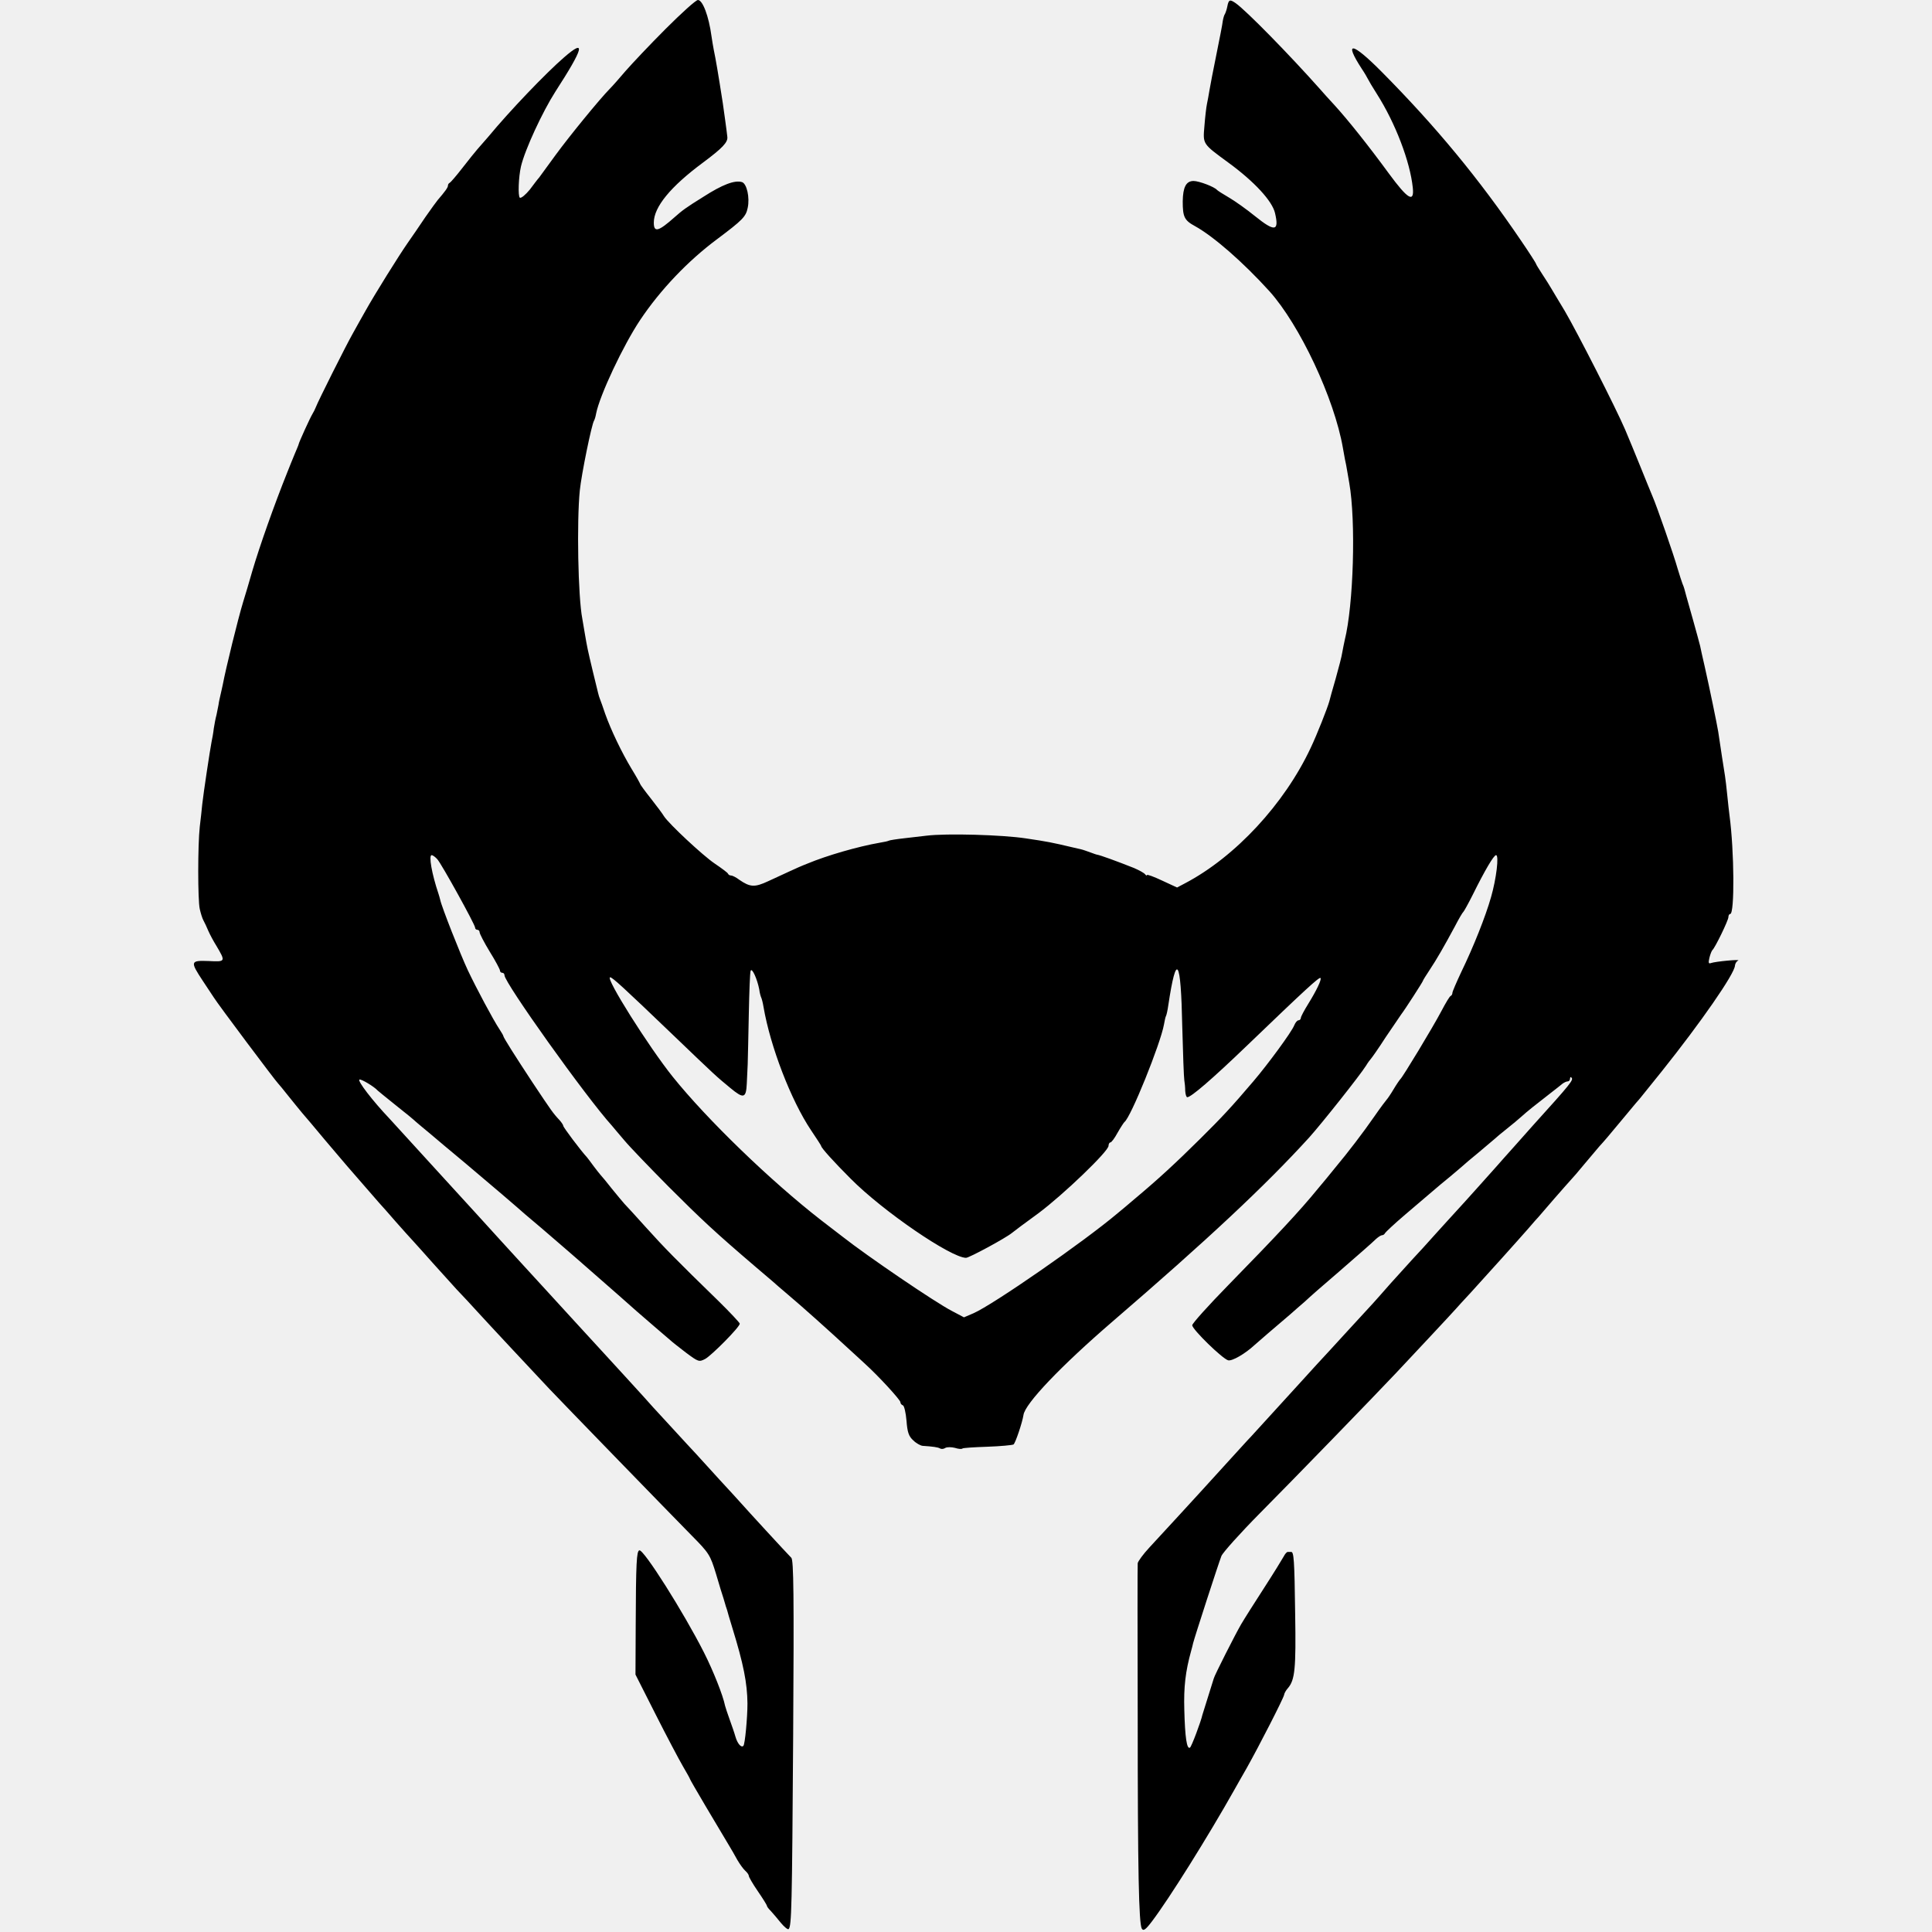
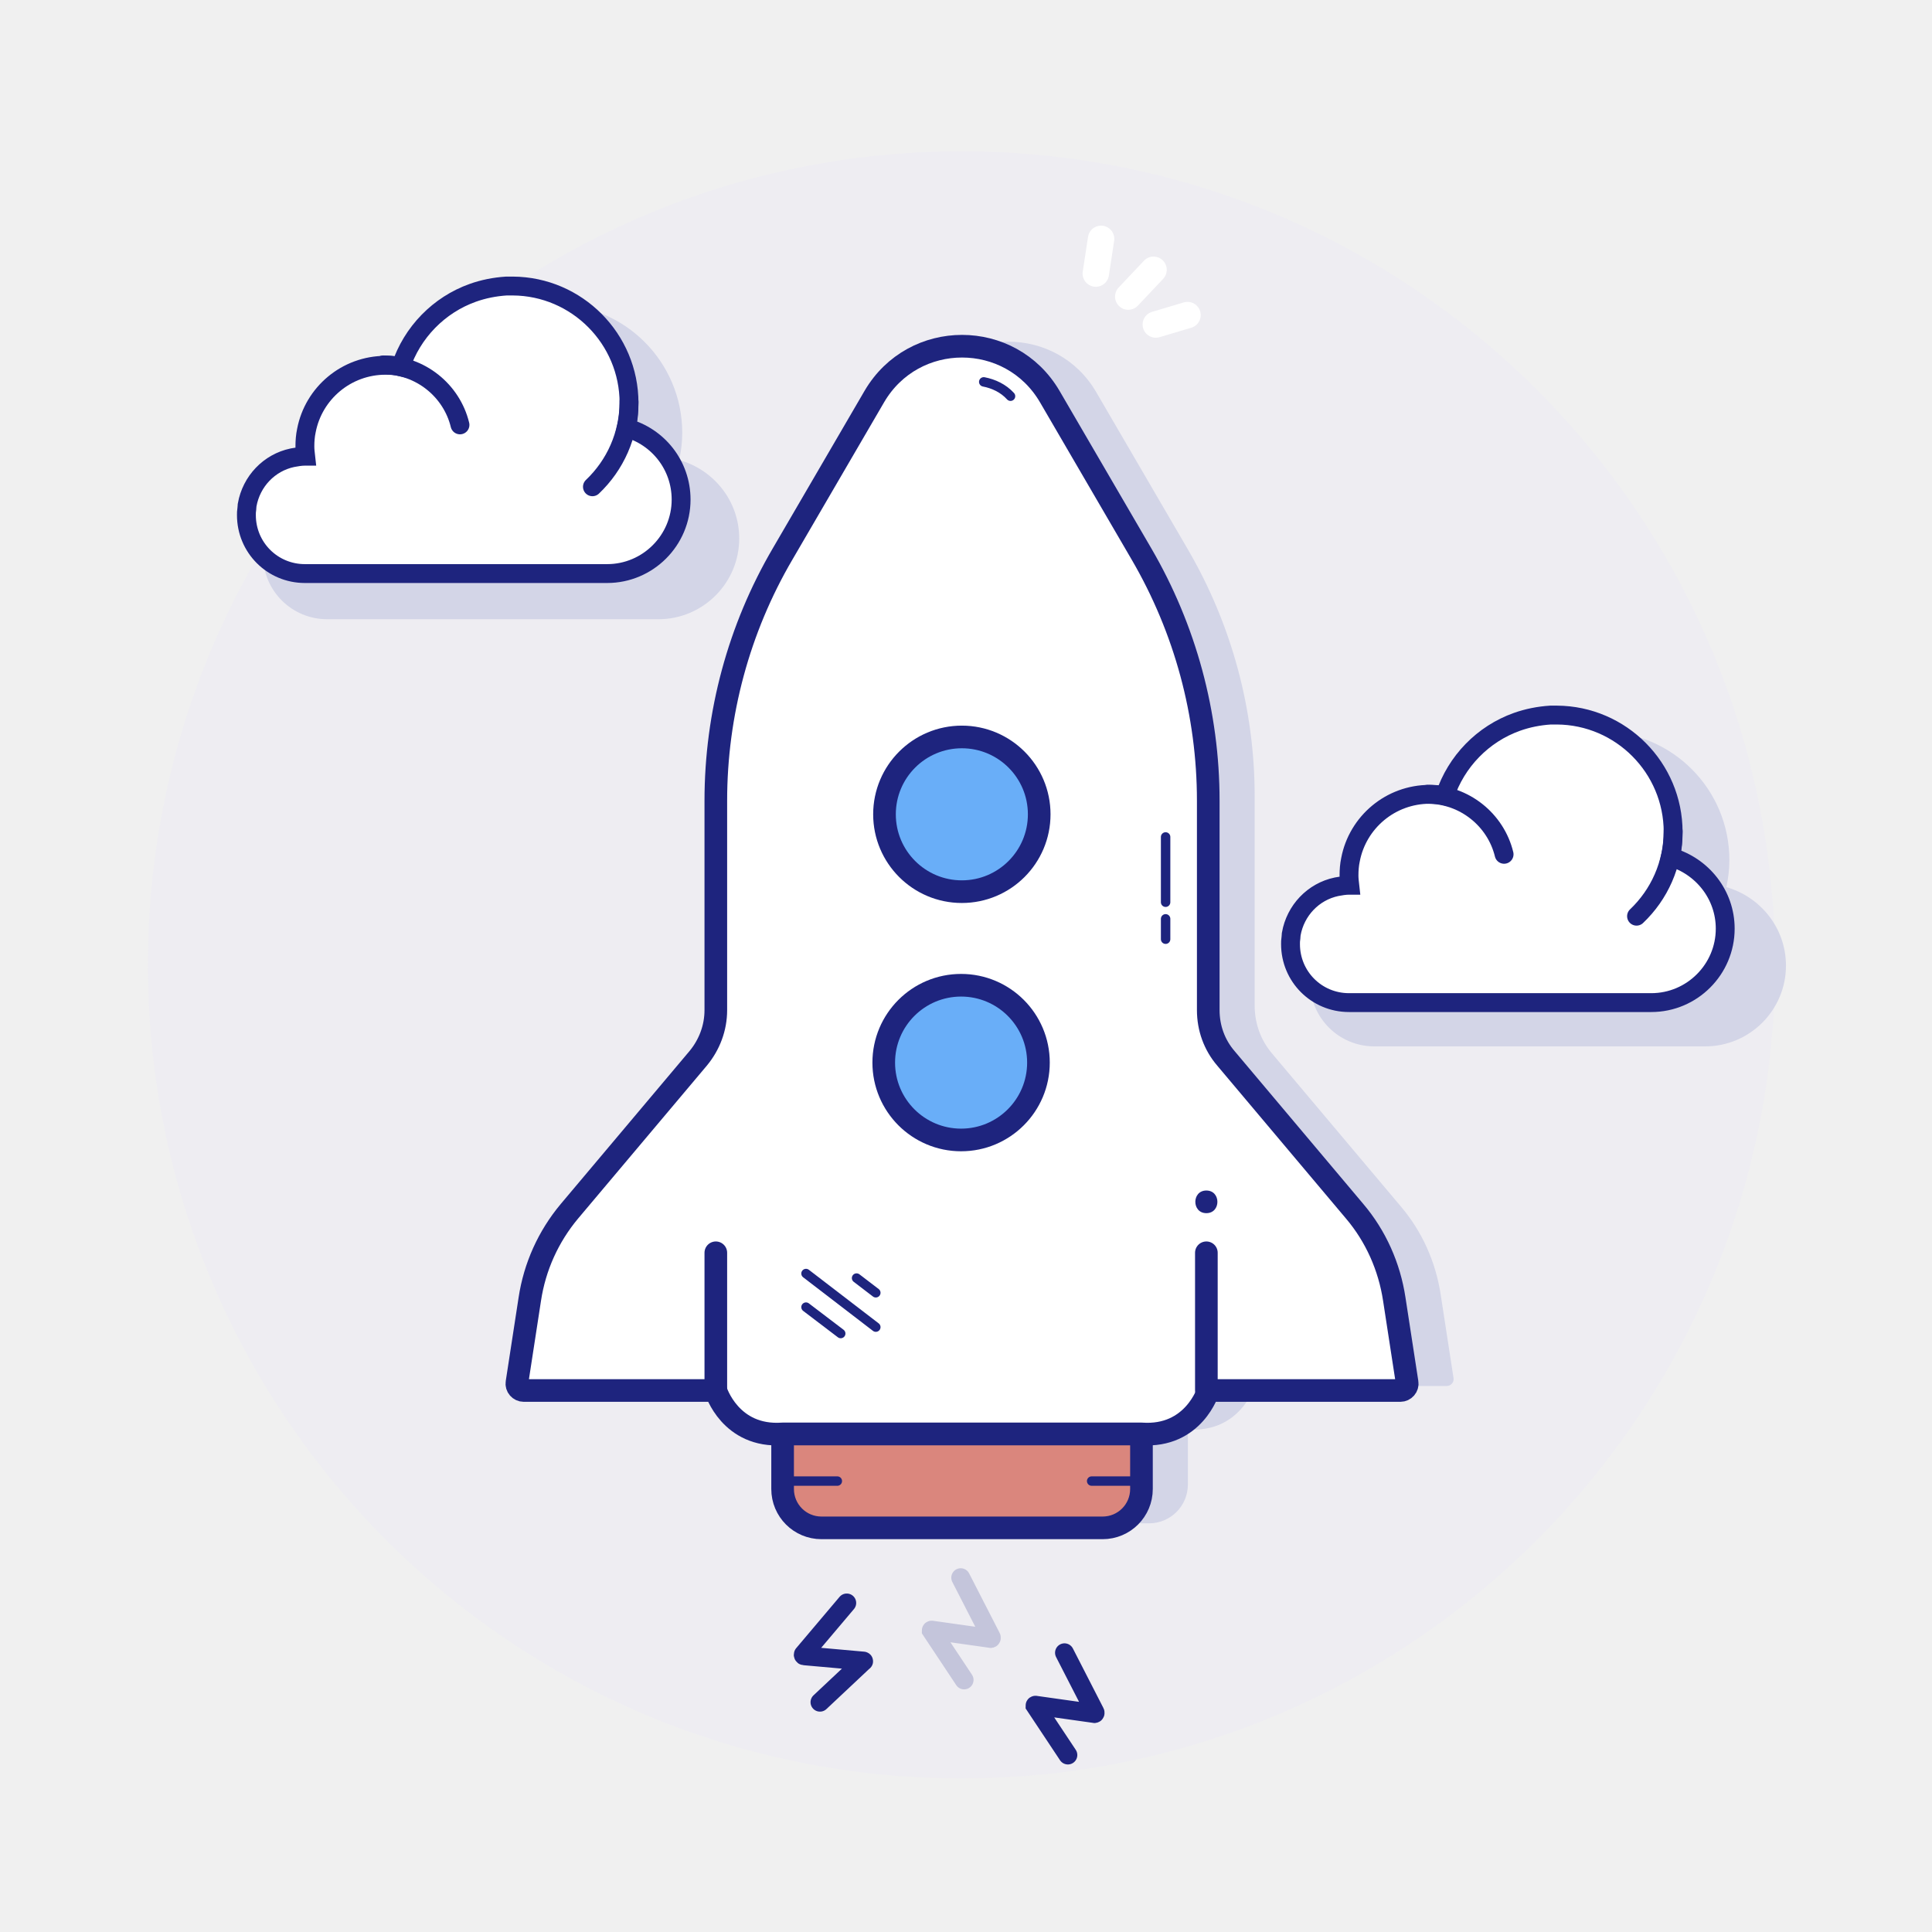
- <svg xmlns="http://www.w3.org/2000/svg" version="1.0" width="854pt" height="854pt" viewBox="0 0 854 854" preserveAspectRatio="xMidYMid meet">
-   <g transform="translate(0,854) scale(0.1,-0.1)" fill="#000000" stroke="none">
-     <path d="M2942 8412 c-70 -70 -149 -154 -177 -186 -27 -32 -59 -68 -71 -80 -44 -45 -175 -205 -238 -291 -36 -49 -69 -94 -73 -100 -5 -5 -23 -29 -41 -53 -19 -23 -38 -39 -44 -36 -9 6 -6 92 5 139 18 75 95 241 152 330 126 195 136 236 39 152 -80 -69 -241 -237 -336 -352 -18 -21 -40 -46 -48 -55 -8 -9 -37 -45 -65 -81 -27 -35 -53 -65 -57 -67 -5 -2 -8 -8 -8 -13 0 -8 -14 -27 -45 -63 -5 -6 -30 -40 -55 -76 -24 -36 -59 -87 -78 -114 -39 -56 -147 -229 -187 -301 -15 -27 -41 -72 -56 -100 -29 -51 -153 -298 -163 -325 -3 -8 -10 -22 -15 -30 -10 -16 -61 -128 -61 -134 0 -2 -8 -21 -17 -42 -9 -22 -17 -41 -18 -44 -1 -3 -7 -18 -14 -35 -59 -147 -123 -328 -156 -440 -14 -49 -32 -110 -40 -135 -23 -75 -77 -296 -90 -365 -2 -11 -7 -31 -10 -45 -3 -14 -8 -34 -9 -45 -2 -11 -6 -31 -9 -45 -4 -14 -9 -41 -12 -60 -2 -19 -7 -46 -10 -60 -7 -36 -36 -228 -41 -275 -2 -22 -7 -67 -11 -100 -9 -82 -9 -323 0 -363 4 -18 11 -41 16 -50 5 -9 15 -30 22 -47 7 -16 23 -46 35 -65 42 -71 42 -72 -34 -68 -81 3 -82 -2 -26 -87 21 -32 44 -66 49 -74 17 -28 274 -371 285 -381 3 -3 23 -27 45 -55 22 -27 49 -61 61 -75 12 -14 56 -65 97 -115 42 -49 87 -103 102 -120 14 -16 47 -54 73 -84 26 -30 56 -64 67 -77 11 -12 45 -50 75 -85 30 -34 66 -74 80 -89 14 -15 52 -58 85 -95 33 -37 80 -88 103 -114 24 -25 67 -71 94 -101 51 -56 237 -255 316 -339 52 -55 512 -529 628 -647 78 -79 83 -86 109 -171 14 -48 29 -97 33 -108 3 -11 7 -23 8 -27 1 -5 3 -10 4 -13 1 -3 3 -8 4 -12 1 -5 11 -39 23 -78 50 -162 66 -245 67 -335 0 -63 -11 -181 -18 -187 -9 -10 -26 9 -35 40 -5 18 -17 52 -26 77 -9 25 -18 52 -20 60 -9 46 -53 156 -93 235 -89 176 -267 458 -286 452 -12 -4 -15 -52 -16 -335 l-1 -214 89 -176 c49 -97 104 -201 121 -230 17 -29 31 -54 31 -56 0 -4 125 -215 171 -291 10 -16 27 -46 38 -66 11 -19 27 -41 35 -48 9 -8 16 -18 16 -23 0 -5 18 -36 40 -68 22 -32 40 -61 40 -64 0 -4 8 -14 18 -24 9 -10 29 -33 44 -52 15 -18 31 -31 34 -27 13 13 15 90 20 855 4 624 2 775 -8 786 -21 21 -201 217 -221 240 -10 12 -54 59 -97 106 -43 47 -88 97 -101 111 -13 14 -67 72 -119 129 -52 56 -103 112 -113 124 -15 17 -137 150 -192 210 -9 9 -203 222 -240 262 -19 20 -180 197 -205 224 -14 15 -63 69 -110 121 -100 110 -103 112 -201 220 -42 46 -89 98 -104 114 -15 17 -48 52 -73 80 -76 80 -144 169 -133 173 8 3 65 -31 81 -49 3 -3 39 -32 80 -65 41 -32 82 -66 90 -74 9 -8 37 -31 61 -51 24 -21 94 -79 155 -130 61 -52 134 -114 164 -139 29 -25 58 -50 64 -55 6 -6 56 -49 111 -95 55 -47 107 -92 116 -100 9 -8 30 -26 46 -40 37 -32 162 -142 177 -155 50 -45 111 -98 160 -140 32 -27 64 -55 70 -60 6 -6 37 -30 68 -54 55 -41 58 -42 85 -28 29 16 153 141 153 156 0 4 -43 50 -96 102 -183 178 -239 235 -319 324 -44 49 -87 96 -95 104 -8 9 -33 39 -55 66 -22 28 -44 55 -50 61 -5 6 -19 23 -30 38 -11 16 -25 33 -30 40 -28 30 -105 133 -105 139 0 4 -8 16 -17 26 -29 31 -35 40 -119 166 -79 120 -127 196 -129 205 0 3 -8 16 -17 30 -28 42 -103 183 -140 261 -32 68 -116 281 -122 311 -2 7 -5 20 -8 28 -29 86 -44 170 -30 170 5 0 16 -8 25 -18 19 -21 167 -289 167 -302 0 -6 5 -10 10 -10 6 0 10 -5 10 -11 0 -6 20 -45 45 -86 25 -40 45 -78 45 -83 0 -6 5 -10 10 -10 6 0 10 -5 10 -11 0 -33 360 -538 475 -665 5 -6 30 -36 55 -65 25 -30 113 -121 195 -204 146 -146 206 -202 385 -355 29 -25 62 -53 74 -63 11 -10 41 -36 66 -57 71 -60 177 -155 280 -250 15 -14 43 -39 61 -56 63 -57 159 -162 159 -172 0 -6 5 -12 11 -14 6 -2 13 -33 16 -68 4 -52 10 -69 30 -87 13 -13 32 -23 41 -24 45 -3 69 -6 78 -12 6 -3 16 -2 23 3 8 4 26 4 42 0 15 -5 30 -6 33 -3 2 3 52 6 110 8 58 2 110 7 116 10 8 5 39 97 44 130 6 50 167 218 392 412 423 364 678 603 871 815 54 60 224 274 251 317 9 15 19 28 22 31 3 3 33 45 65 95 33 49 64 94 68 100 17 22 97 146 97 150 0 2 13 23 29 47 32 48 64 104 112 193 17 33 34 62 38 65 3 3 22 37 41 75 54 109 93 175 103 175 14 0 1 -105 -22 -185 -24 -85 -78 -221 -132 -332 -21 -45 -39 -86 -39 -92 0 -5 -3 -11 -7 -13 -5 -1 -23 -32 -42 -68 -38 -72 -171 -292 -181 -300 -3 -3 -17 -23 -30 -45 -13 -22 -27 -42 -30 -45 -3 -3 -28 -36 -55 -75 -50 -72 -114 -156 -175 -229 -19 -24 -53 -65 -75 -91 -79 -97 -181 -206 -394 -424 -89 -91 -161 -171 -161 -179 0 -18 133 -148 159 -155 18 -4 75 29 117 68 10 9 92 80 157 135 16 14 44 39 63 55 29 27 70 63 154 135 85 74 146 127 162 143 10 9 22 17 27 17 5 0 11 4 13 9 2 4 41 41 88 81 47 40 101 86 122 104 20 17 55 47 79 66 23 19 47 40 53 45 6 6 38 33 71 60 33 28 65 55 71 60 6 6 30 26 54 45 24 19 54 44 66 55 23 21 63 53 129 104 22 17 45 35 52 41 7 5 17 10 23 10 5 0 10 5 10 12 0 6 3 9 6 5 11 -10 -1 -25 -171 -213 -11 -12 -47 -53 -80 -90 -33 -37 -69 -77 -80 -90 -11 -12 -49 -55 -85 -95 -36 -40 -78 -87 -95 -105 -16 -18 -57 -62 -90 -99 -33 -37 -79 -88 -103 -113 -23 -25 -66 -73 -96 -106 -30 -34 -64 -73 -77 -87 -13 -14 -64 -70 -114 -124 -49 -54 -111 -121 -137 -149 -25 -28 -57 -63 -70 -77 -47 -52 -194 -213 -218 -239 -14 -14 -63 -69 -110 -120 -100 -110 -108 -119 -210 -230 -43 -47 -101 -110 -129 -140 -28 -30 -51 -62 -52 -70 -1 -8 -1 -312 0 -675 0 -693 5 -915 18 -940 7 -12 17 -5 45 32 76 100 248 375 365 583 8 14 32 57 54 95 55 98 162 307 165 323 1 8 9 21 17 30 31 36 36 86 32 327 -3 243 -6 276 -18 275 -4 0 -10 0 -15 0 -4 0 -12 -9 -17 -19 -6 -11 -44 -73 -86 -138 -42 -65 -89 -139 -103 -163 -24 -41 -119 -228 -121 -240 -1 -3 -12 -39 -25 -80 -13 -41 -24 -77 -25 -80 -6 -28 -48 -141 -55 -145 -14 -9 -22 46 -25 166 -3 103 5 170 30 261 3 10 7 26 9 35 6 25 112 352 125 385 6 15 82 100 170 189 150 151 504 516 602 620 65 69 253 270 264 283 6 7 35 39 65 71 73 80 207 229 256 285 21 25 41 47 44 50 3 3 34 39 69 80 36 41 70 80 75 85 6 6 33 37 60 70 28 33 57 68 65 77 23 25 40 45 98 115 29 35 58 70 65 78 7 8 18 20 23 27 6 7 47 58 91 113 171 214 322 431 323 467 1 9 7 19 14 22 15 7 -101 -4 -120 -11 -11 -4 -12 1 -7 23 4 16 10 31 13 34 12 10 71 132 71 146 0 8 4 14 8 14 20 0 18 278 -3 435 -2 17 -7 57 -10 90 -3 33 -8 71 -10 85 -4 24 -21 134 -30 196 -6 36 -37 187 -60 289 -9 39 -18 79 -20 90 -3 11 -16 61 -30 110 -14 50 -28 99 -31 110 -8 30 -10 39 -17 55 -3 8 -13 38 -21 65 -17 61 -93 279 -111 320 -7 17 -31 75 -53 130 -22 55 -53 129 -68 165 -41 96 -213 433 -267 525 -27 44 -53 89 -60 100 -6 11 -24 39 -39 62 -15 23 -28 44 -28 46 0 3 -30 50 -67 104 -186 274 -377 505 -616 746 -131 132 -169 138 -87 12 11 -16 23 -37 27 -45 4 -8 21 -37 39 -65 82 -129 147 -299 159 -415 7 -68 -22 -51 -105 62 -93 127 -181 237 -240 302 -25 27 -54 59 -65 72 -137 154 -326 347 -373 380 -26 18 -31 16 -37 -15 -2 -11 -7 -26 -10 -32 -4 -5 -8 -20 -10 -32 -1 -12 -14 -78 -28 -147 -14 -69 -28 -141 -31 -160 -3 -19 -8 -46 -11 -60 -3 -14 -8 -57 -11 -96 -7 -82 -10 -78 106 -163 115 -84 194 -170 206 -223 19 -81 -1 -84 -89 -13 -37 30 -89 67 -115 82 -26 15 -49 30 -52 33 -11 14 -80 40 -104 40 -33 0 -47 -27 -48 -90 0 -69 7 -84 55 -110 81 -45 211 -158 328 -287 134 -149 287 -474 325 -693 2 -14 7 -36 9 -50 3 -14 8 -37 10 -52 3 -16 7 -39 9 -52 30 -170 19 -540 -20 -696 -3 -14 -8 -38 -11 -55 -2 -16 -16 -68 -29 -115 -14 -47 -26 -92 -28 -100 -8 -29 -54 -146 -82 -205 -116 -248 -333 -482 -555 -599 l-36 -19 -67 31 c-36 17 -66 28 -66 24 0 -4 -4 -2 -8 3 -4 6 -26 18 -49 28 -78 31 -150 57 -163 59 -3 0 -16 5 -30 10 -14 5 -33 12 -42 14 -10 2 -26 6 -35 8 -93 22 -113 26 -208 40 -104 16 -352 23 -440 12 -16 -2 -59 -7 -95 -11 -36 -4 -68 -9 -71 -11 -3 -2 -21 -6 -40 -9 -98 -17 -235 -57 -319 -92 -8 -3 -17 -7 -20 -8 -9 -3 -96 -43 -154 -70 -60 -28 -80 -27 -128 6 -14 11 -31 19 -36 19 -6 0 -12 3 -14 8 -1 4 -28 24 -59 45 -52 35 -202 175 -224 209 -5 9 -31 44 -57 77 -27 34 -48 63 -48 65 0 2 -17 33 -38 67 -44 73 -91 171 -117 244 -9 28 -20 57 -23 65 -7 19 -4 10 -31 120 -25 105 -25 106 -36 170 -4 25 -9 54 -11 65 -19 97 -25 430 -11 568 7 69 52 291 63 308 3 5 7 19 9 31 16 81 120 302 195 414 89 133 211 261 340 357 112 84 127 99 135 138 10 46 -4 107 -25 114 -32 10 -87 -11 -171 -65 -79 -49 -93 -60 -127 -90 -72 -64 -92 -69 -92 -24 0 69 74 159 217 265 86 64 111 90 108 114 -2 22 -17 128 -20 149 -21 135 -31 193 -40 236 -3 14 -7 41 -10 60 -12 89 -39 160 -60 160 -9 0 -73 -58 -143 -128z m414 -4245 c2 -17 7 -33 9 -37 2 -4 7 -22 10 -41 30 -175 121 -412 210 -545 25 -37 45 -68 45 -70 0 -8 57 -71 130 -144 144 -145 443 -349 510 -350 14 0 175 87 203 110 7 6 59 45 117 87 110 82 310 274 310 298 0 8 4 15 8 15 5 0 19 19 32 43 13 23 27 44 30 47 28 19 160 347 175 431 3 18 7 35 9 38 2 3 7 24 10 46 36 240 56 211 62 -95 3 -118 7 -224 9 -235 2 -11 4 -32 4 -47 1 -16 5 -28 9 -28 17 0 110 80 266 230 257 247 317 302 323 297 6 -6 -18 -56 -54 -114 -18 -29 -33 -57 -33 -63 0 -5 -5 -10 -10 -10 -6 0 -14 -10 -19 -22 -11 -29 -117 -173 -181 -248 -97 -114 -139 -159 -236 -255 -108 -107 -185 -178 -289 -265 -27 -23 -61 -52 -75 -63 -149 -126 -550 -404 -637 -442 l-42 -18 -53 28 c-74 38 -375 243 -483 328 -5 4 -48 37 -95 73 -225 175 -504 445 -656 634 -106 132 -300 440 -277 440 10 0 57 -43 276 -253 196 -188 191 -183 255 -236 59 -49 70 -46 73 19 1 19 3 58 4 85 1 28 3 129 5 225 2 96 5 181 8 189 6 15 29 -36 38 -82z" />
+ <svg xmlns="http://www.w3.org/2000/svg" width="800px" height="800px" viewBox="0 0 512 512" id="Layer_1" version="1.1" xml:space="preserve">
+   <style type="text/css">
+ 	.st0{fill:#EEEDF2;}
+ 	.st1{fill:none;stroke:#1E247E;stroke-width:6;stroke-linecap:round;stroke-miterlimit:10;}
+ 	.st2{fill:#EFC12F;stroke:#1E247E;stroke-width:6;stroke-linecap:round;stroke-miterlimit:10;}
+ 	.st3{fill:none;stroke:#1E247E;stroke-width:3;stroke-linecap:round;stroke-miterlimit:10;}
+ 	.st4{fill:#FFFFFF;stroke:#1E247E;stroke-width:3;stroke-linecap:round;stroke-miterlimit:10;}
+ 	.st5{fill:#FCF5F2;stroke:#1E247E;stroke-width:5;stroke-linecap:round;stroke-miterlimit:10;}
+ 	.st6{fill:#FCF5F2;stroke:#1E247E;stroke-width:6;stroke-linecap:round;stroke-miterlimit:10;}
+ 	.st7{fill:#1E247E;}
+ 	.st8{fill:none;stroke:#1E247E;stroke-width:4;stroke-linecap:round;stroke-miterlimit:10;}
+ 	.st9{fill:#EAB8B1;}
+ 	.st10{fill:#DC9695;stroke:#1E247E;stroke-width:4;stroke-linecap:round;stroke-miterlimit:10;}
+ 	.st11{fill:#EECED1;stroke:#1E247E;stroke-width:3;stroke-linecap:round;stroke-miterlimit:10;}
+ 	.st12{fill:#CB7272;stroke:#1E247E;stroke-width:3;stroke-linecap:round;stroke-miterlimit:10;}
+ 	.st13{fill:#D3D5E7;stroke:#1E247E;stroke-width:6;stroke-linecap:round;stroke-miterlimit:10;}
+ 	.st14{fill:#D3D5E7;}
+ 	.st15{fill:#FFFFFF;stroke:#1E247E;stroke-width:5;stroke-linecap:round;stroke-miterlimit:10;}
+ 	.st16{fill:#FFFFFF;stroke:#1E247E;stroke-width:4;stroke-linecap:round;stroke-miterlimit:10;}
+ 	.st17{fill:#ECECEE;}
+ 	.st18{fill:#DA867D;stroke:#1E247E;stroke-width:4;stroke-linecap:round;stroke-miterlimit:10;}
+ 	.st19{fill:#FCF5F2;stroke:#1E247E;stroke-width:4;stroke-linecap:round;stroke-miterlimit:10;}
+ 	.st20{fill:#69AEF8;stroke:#1E247E;stroke-width:6;stroke-linecap:round;stroke-miterlimit:10;}
+ 	.st21{opacity:0.4;fill:#FFFFFF;}
+ 	.st22{opacity:0.7;fill:#FFFFFF;}
+ 	.st23{fill:#69ADF7;stroke:#1E247E;stroke-width:2.5;stroke-linecap:round;stroke-miterlimit:10;}
+ 	.st24{fill:none;stroke:#FFFFFF;stroke-width:7;stroke-linecap:round;stroke-miterlimit:10;}
+ 	.st25{fill:none;stroke:#1E247E;stroke-width:2.5;stroke-linecap:round;stroke-miterlimit:10;}
+ 	.st26{fill:#F0C330;stroke:#1E247E;stroke-width:6;stroke-linecap:round;stroke-miterlimit:10;}
+ 	.st27{opacity:0.3;}
+ 	.st28{fill:#FFFFFF;}
+ 	.st29{fill:#79CAA1;stroke:#1E247E;stroke-width:6;stroke-linecap:round;stroke-miterlimit:10;}
+ 	.st30{fill:#DA867D;stroke:#1E247E;stroke-width:6;stroke-linecap:round;stroke-miterlimit:10;}
+ 	.st31{fill:#FFFFFF;stroke:#1E247E;stroke-width:6;stroke-linecap:round;stroke-miterlimit:10;}
+ 	.st32{fill:#DBE7FE;stroke:#1E247E;stroke-width:5;stroke-linecap:round;stroke-miterlimit:10;}
+ 	.st33{fill:#F2F3F3;}
+ 	.st34{fill:none;stroke:#1E247E;stroke-width:6;stroke-linecap:round;stroke-linejoin:round;stroke-miterlimit:10;}
+ 	.st35{fill:#DBE7FE;stroke:#1E247E;stroke-width:6;stroke-linecap:round;stroke-linejoin:round;stroke-miterlimit:10;}
+ 	.st36{fill:#EFC230;stroke:#1E247E;stroke-width:6;stroke-linecap:round;stroke-linejoin:round;stroke-miterlimit:10;}
+ 	.st37{fill:none;stroke:#1E247E;stroke-width:3;stroke-linecap:round;stroke-linejoin:round;stroke-miterlimit:10;}
+ 	.st38{fill:#F0C330;stroke:#1E247E;stroke-width:6;stroke-linecap:round;stroke-linejoin:round;stroke-miterlimit:10;}
+ 	.st39{fill:#79CAA1;stroke:#1E247E;stroke-width:6;stroke-linecap:round;stroke-linejoin:round;stroke-miterlimit:10;}
+ 	.st40{fill:#FFFFFF;stroke:#1E247E;stroke-width:6;stroke-linecap:round;stroke-linejoin:round;stroke-miterlimit:10;}
+ 	.st41{fill:#DA867D;stroke:#1E247E;stroke-width:6;stroke-linecap:round;stroke-linejoin:round;stroke-miterlimit:10;}
+ 	.st42{fill:#DBE7FE;stroke:#1E247E;stroke-width:6;stroke-linejoin:round;stroke-miterlimit:10;}
+ 	.st43{fill:none;stroke:#1E247E;stroke-width:6;stroke-linejoin:round;stroke-miterlimit:10;}
+ 	.st44{opacity:0.7;}
+ 	.st45{fill:#FFFFFF;stroke:#1E247E;stroke-width:6;stroke-linejoin:round;stroke-miterlimit:10;}
+ 	.st46{fill:none;stroke:#FFFFFF;stroke-width:3;stroke-linecap:round;stroke-linejoin:round;stroke-miterlimit:10;}
+ 	.st47{fill:none;stroke:#1E247E;stroke-width:5;stroke-linecap:round;stroke-miterlimit:10;}
+ 	.st48{fill:#DBE7FE;stroke:#1E247E;stroke-width:6;stroke-linecap:round;stroke-miterlimit:10;}
+ 	.st49{opacity:0.1;fill:#BDBDBD;}
+ 	.st50{fill:#69AEF8;stroke:#1E247E;stroke-width:6;stroke-linecap:round;stroke-linejoin:round;stroke-miterlimit:10;}
+ 	.st51{fill:#79CAA1;stroke:#1E247E;stroke-width:5;stroke-miterlimit:10;}
+ 	.st52{fill:#D2D4E6;stroke:#1E247E;stroke-width:5;stroke-linecap:round;stroke-miterlimit:10;}
+ 	.st53{fill:#69AEF8;stroke:#1E247E;stroke-width:5;stroke-miterlimit:10;}
+ 	.st54{opacity:0.2;fill:none;stroke:#1E247E;stroke-width:5;stroke-linecap:round;stroke-miterlimit:10;}
+ 	.st55{fill:none;stroke:#1E247E;stroke-width:2.5;stroke-linecap:round;stroke-linejoin:round;stroke-miterlimit:10;}
+ 	.st56{fill:#69AEF8;stroke:#1E247E;stroke-width:6;stroke-miterlimit:10;}
+ 	.st57{fill:#DBE7FE;}
+ 	.st58{fill:#FFFFFF;stroke:#1E247E;stroke-width:6;stroke-miterlimit:10;}
+ 	.st59{fill:#D9857D;stroke:#1E247E;stroke-width:5;stroke-miterlimit:10;}
+ 	.st60{fill:none;stroke:#D3D5E7;stroke-width:4.79;stroke-linecap:round;stroke-miterlimit:10;}
+ 	.st61{fill:#D2D4E6;stroke:#D3D5E7;stroke-width:4.79;stroke-linecap:round;stroke-miterlimit:10;}
+ 	.st62{fill:#D2D4E6;stroke:#D3D5E7;stroke-width:5.5;stroke-linecap:round;stroke-miterlimit:10;}
+ 	.st63{fill:none;stroke:#D3D5E7;stroke-width:5.5;stroke-linecap:round;stroke-miterlimit:10;}
+ 	.st64{fill:#79CAA1;}
+ 	.st65{fill:#F0C330;}
+ 	.st66{fill:#79CAA1;stroke:#1E247E;stroke-width:6;stroke-miterlimit:10;}
+ 	.st67{opacity:0.8;fill:#FFFFFF;}
+ 	.st68{fill:#DA867D;stroke:#1E247E;stroke-width:6;stroke-miterlimit:10;}
+ 	.st69{fill:#F0C330;stroke:#1E247E;stroke-width:5;stroke-miterlimit:10;}
+ 	.st70{fill:#D2D4E6;}
+ 	.st71{fill:#EEBDBC;stroke:#D3D5E7;stroke-width:5.5;stroke-linecap:round;stroke-miterlimit:10;}
+ 	.st72{fill:#D3D5E7;stroke:#D3D5E7;stroke-width:5.5;stroke-linecap:round;stroke-miterlimit:10;}
+ </style>
+   <g>
+     <g id="Start_Up">
+       <circle class="st0" cx="254.8" cy="255.7" id="Background_21_" r="215.6" />
+       <g id="Clouds_4_">
+         <g>
+           <g>
+             <g>
+               <path class="st14" d="M195.9,142.7c0,11.8-9.6,21.4-21.4,21.4H86.7c-9.4,0-17-7.6-17-17c0-0.6,0-1.1,0.1-1.7         c0-0.4,0.1-0.8,0.2-1.2c1.2-6.8,6.4-12.3,13.1-13.7c1.2-0.3,2.4-0.4,3.6-0.4c0.1,0,0.1,0,0.2,0c-0.1-0.9-0.2-1.9-0.2-2.9         c0-1.6,0.2-3.1,0.4-4.6c2.1-10.8,11.6-18.9,23-18.9c1.5,0,3,0.1,4.4,0.4c3.3-10,11-17.9,20.9-21.5c3.1-1.1,6.4-1.8,9.8-1.9         c0.6,0,1.1,0,1.7,0c0.1,0,0.2,0,0.2,0c18.6,0.1,33.7,15.3,33.7,34c0,2.5-0.3,4.9-0.8,7.2         C189.2,124.5,195.9,132.8,195.9,142.7z" />
+             </g>
+           </g>
+           <path class="st15" d="M180.5,132.4c0,10.8-8.8,19.6-19.6,19.6H80.8c-8.6,0-15.5-6.9-15.5-15.5c0-0.5,0-1,0.1-1.6       c0-0.4,0.1-0.7,0.1-1.1c1.1-6.2,5.8-11.2,12-12.5c1.1-0.2,2.2-0.4,3.3-0.4c0.1,0,0.1,0,0.2,0c-0.1-0.9-0.2-1.7-0.2-2.6       c0-1.4,0.1-2.8,0.4-4.2c1.9-9.9,10.6-17.3,21-17.3c1.4,0,2.7,0.1,4,0.4c3-9.1,10.1-16.4,19.1-19.6c2.8-1,5.8-1.6,8.9-1.8       c0.5,0,1,0,1.5,0c0.1,0,0.1,0,0.2,0c17,0.1,30.8,14,30.8,31c0,2.3-0.2,4.5-0.7,6.6C174.4,115.7,180.5,123.3,180.5,132.4z" />
+           <path class="st15" d="M166.7,106.4c0,8.9-3.7,16.9-9.7,22.6" />
+           <path class="st47" d="M101.6,96.7c9.8,0,18.1,6.8,20.3,15.9" />
+         </g>
+         <g>
+           <g>
+             <g>
+               <path class="st14" d="M473.3,255.9c0,11.8-9.6,21.4-21.4,21.4h-87.7c-9.4,0-17-7.6-17-17c0-0.6,0-1.1,0.1-1.7         c0-0.4,0.1-0.8,0.2-1.2c1.2-6.8,6.4-12.3,13.1-13.7c1.2-0.3,2.4-0.4,3.6-0.4c0.1,0,0.1,0,0.2,0c-0.1-0.9-0.2-1.9-0.2-2.9         c0-1.6,0.2-3.1,0.4-4.6c2.1-10.8,11.6-18.9,23-18.9c1.5,0,3,0.1,4.4,0.4c3.3-10,11-17.9,20.9-21.5c3.1-1.1,6.4-1.8,9.8-1.9         c0.6,0,1.1,0,1.7,0c0.1,0,0.2,0,0.2,0c18.6,0.1,33.7,15.3,33.7,34c0,2.5-0.3,4.9-0.8,7.2C466.6,237.7,473.3,246,473.3,255.9z         " />
+             </g>
+           </g>
+           <path class="st15" d="M457.2,246.1c0,10.8-8.8,19.6-19.6,19.6h-80.1c-8.6,0-15.5-6.9-15.5-15.5c0-0.5,0-1,0.1-1.6       c0-0.4,0.1-0.7,0.1-1.1c1.1-6.2,5.8-11.2,12-12.5c1.1-0.2,2.2-0.4,3.3-0.4c0.1,0,0.1,0,0.2,0c-0.1-0.9-0.2-1.7-0.2-2.6       c0-1.4,0.1-2.8,0.4-4.2c1.9-9.9,10.6-17.3,21-17.3c1.4,0,2.7,0.1,4,0.4c3-9.1,10.1-16.4,19.1-19.6c2.8-1,5.8-1.6,8.9-1.8       c0.5,0,1,0,1.5,0c0.1,0,0.1,0,0.2,0c17,0.1,30.8,14,30.8,31c0,2.3-0.2,4.5-0.7,6.6C451.1,229.5,457.2,237.1,457.2,246.1z" />
+           <path class="st15" d="M443.4,220.2c0,8.9-3.7,16.9-9.7,22.6" />
+           <path class="st47" d="M378.3,210.5c9.8,0,18.1,6.8,20.3,15.9" />
+         </g>
+       </g>
+       <g id="Rocket">
+         <g id="Sound_2_">
+           <path class="st47" d="M224.4,424.8l-11.5,13.6c-0.1,0.1,0,0.4,0.2,0.4l15.7,1.4c0.1,0,0.1,0.1,0,0.1l-11.5,10.8" id="Left_56_" />
+           <path class="st54" d="M254.6,418.1l8.1,15.8c0.1,0.2-0.1,0.4-0.2,0.3l-15.6-2.2c-0.1,0-0.1,0.1-0.1,0.1       l8.7,13.1" id="Middle_60_" />
+           <path class="st47" d="M282.1,438l8.1,15.8c0.1,0.2-0.1,0.4-0.2,0.3l-15.6-2.2c-0.1,0-0.1,0.1-0.1,0.1l8.7,13.1" id="Right_54_" />
+         </g>
+         <path class="st14" d="M383.4,367.3h-50.9c0,0-3.8,12.5-17.7,11.5v14.6c0,5.7-4.6,10.3-10.3,10.3h-74.5      c-5.7,0-10.3-4.6-10.3-10.3v-14.6c-13.9,1-17.7-11.5-17.7-11.5h-50.9c-1.1,0-2-1-1.8-2.1l3.4-22.1c1.3-8.6,5-16.6,10.5-23.3      l34.1-40.5c3-3.6,4.7-8.1,4.7-12.8V211c0-23,6.1-45.6,17.7-65.4l24.3-41.7c10.4-17.8,36.1-17.8,46.5,0l24.3,41.7      c11.6,19.9,17.7,42.4,17.7,65.4v55.5c0,4.7,1.6,9.2,4.7,12.8l34.1,40.5c5.6,6.6,9.2,14.7,10.5,23.3l3.4,22.1      C385.4,366.3,384.5,367.3,383.4,367.3z" id="Shadow_62_" />
+         <g id="Launch_tube">
+           <path class="st41" d="M302.5,380v14.6c0,5.7-4.6,10.3-10.3,10.3h-74.5c-5.7,0-10.3-4.6-10.3-10.3V380H302.5z" id="Shape_90_" />
+           <g id="Lines_38_">
+             <line class="st55" id="Left_55_" x1="208.5" x2="221.9" y1="392.5" y2="392.5" />
+             <line class="st55" id="Right_53_" x1="289.3" x2="302.8" y1="392.5" y2="392.5" />
+           </g>
+         </g>
+         <g id="Body_13_">
+           <path class="st40" d="M371.1,368.5h-50.9c0,0-3.8,12.5-17.7,11.5h-95.1c-13.9,1-17.7-11.5-17.7-11.5h-50.9       c-1.1,0-2-1-1.8-2.1l3.4-22.1c1.3-8.6,4.9-16.6,10.5-23.3l34.1-40.5c3-3.6,4.7-8.1,4.7-12.8v-55.5c0-23,6.1-45.6,17.7-65.4       l24.3-41.7c10.4-17.8,36.1-17.8,46.5,0l24.3,41.7c11.6,19.9,17.7,42.4,17.7,65.4v55.5c0,4.7,1.6,9.2,4.7,12.8L359,321       c5.6,6.6,9.2,14.7,10.5,23.3l3.4,22.1C373.1,367.5,372.2,368.5,371.1,368.5z" id="Shape_89_" />
+           <g id="Windows_1_">
+             <g id="Bottom_73_">
+               <circle class="st50" cx="254.7" cy="281.6" id="Shape_88_" r="20.5" />
+             </g>
+             <g id="Top_75_">
+               <circle class="st50" cx="254.9" cy="215.8" id="Shape_87_" r="20.5" />
+             </g>
+           </g>
+           <g id="Lines_37_">
+             <line class="st25" x1="213.6" x2="232.1" y1="337.5" y2="351.7" />
+             <line class="st25" x1="213.6" x2="222.8" y1="346.4" y2="353.4" />
+             <line class="st25" x1="227" x2="232.1" y1="338.7" y2="342.6" />
+           </g>
+           <g id="Vertical_line_6_">
+             <line class="st55" id="Bottom_72_" x1="308.9" x2="308.9" y1="243.5" y2="248.9" />
+             <line class="st55" id="Top_74_" x1="308.9" x2="308.9" y1="221.8" y2="239.1" />
+           </g>
+           <path class="st55" d="M260.7,101.2c2.6,0.5,5.2,1.7,7.1,3.8" id="Top_line_6_" />
+           <g id="Fins">
+             <line class="st34" id="Left_54_" x1="189.7" x2="189.7" y1="368.5" y2="332" />
+             <line class="st34" id="Right__x23_2" x1="319.7" x2="319.7" y1="368.5" y2="332" />
+             <g id="Right__x23_1">
+               <g>
+                 <path class="st7" d="M319.7,321.5c3.9,0,3.9-6,0-6C315.8,315.5,315.8,321.5,319.7,321.5L319.7,321.5z" />
+               </g>
+             </g>
+           </g>
+         </g>
+         <g id="Sparkles_22_">
+           <line class="st24" id="_x33_rd_23_" x1="314.7" x2="306.3" y1="83.5" y2="86" />
+           <line class="st24" id="_x32_nd_24_" x1="305.7" x2="299" y1="71.5" y2="78.6" />
+           <line class="st24" id="_x31_st_24_" x1="290.4" x2="291.8" y1="72.5" y2="63.3" />
+         </g>
+       </g>
+     </g>
  </g>
</svg>
